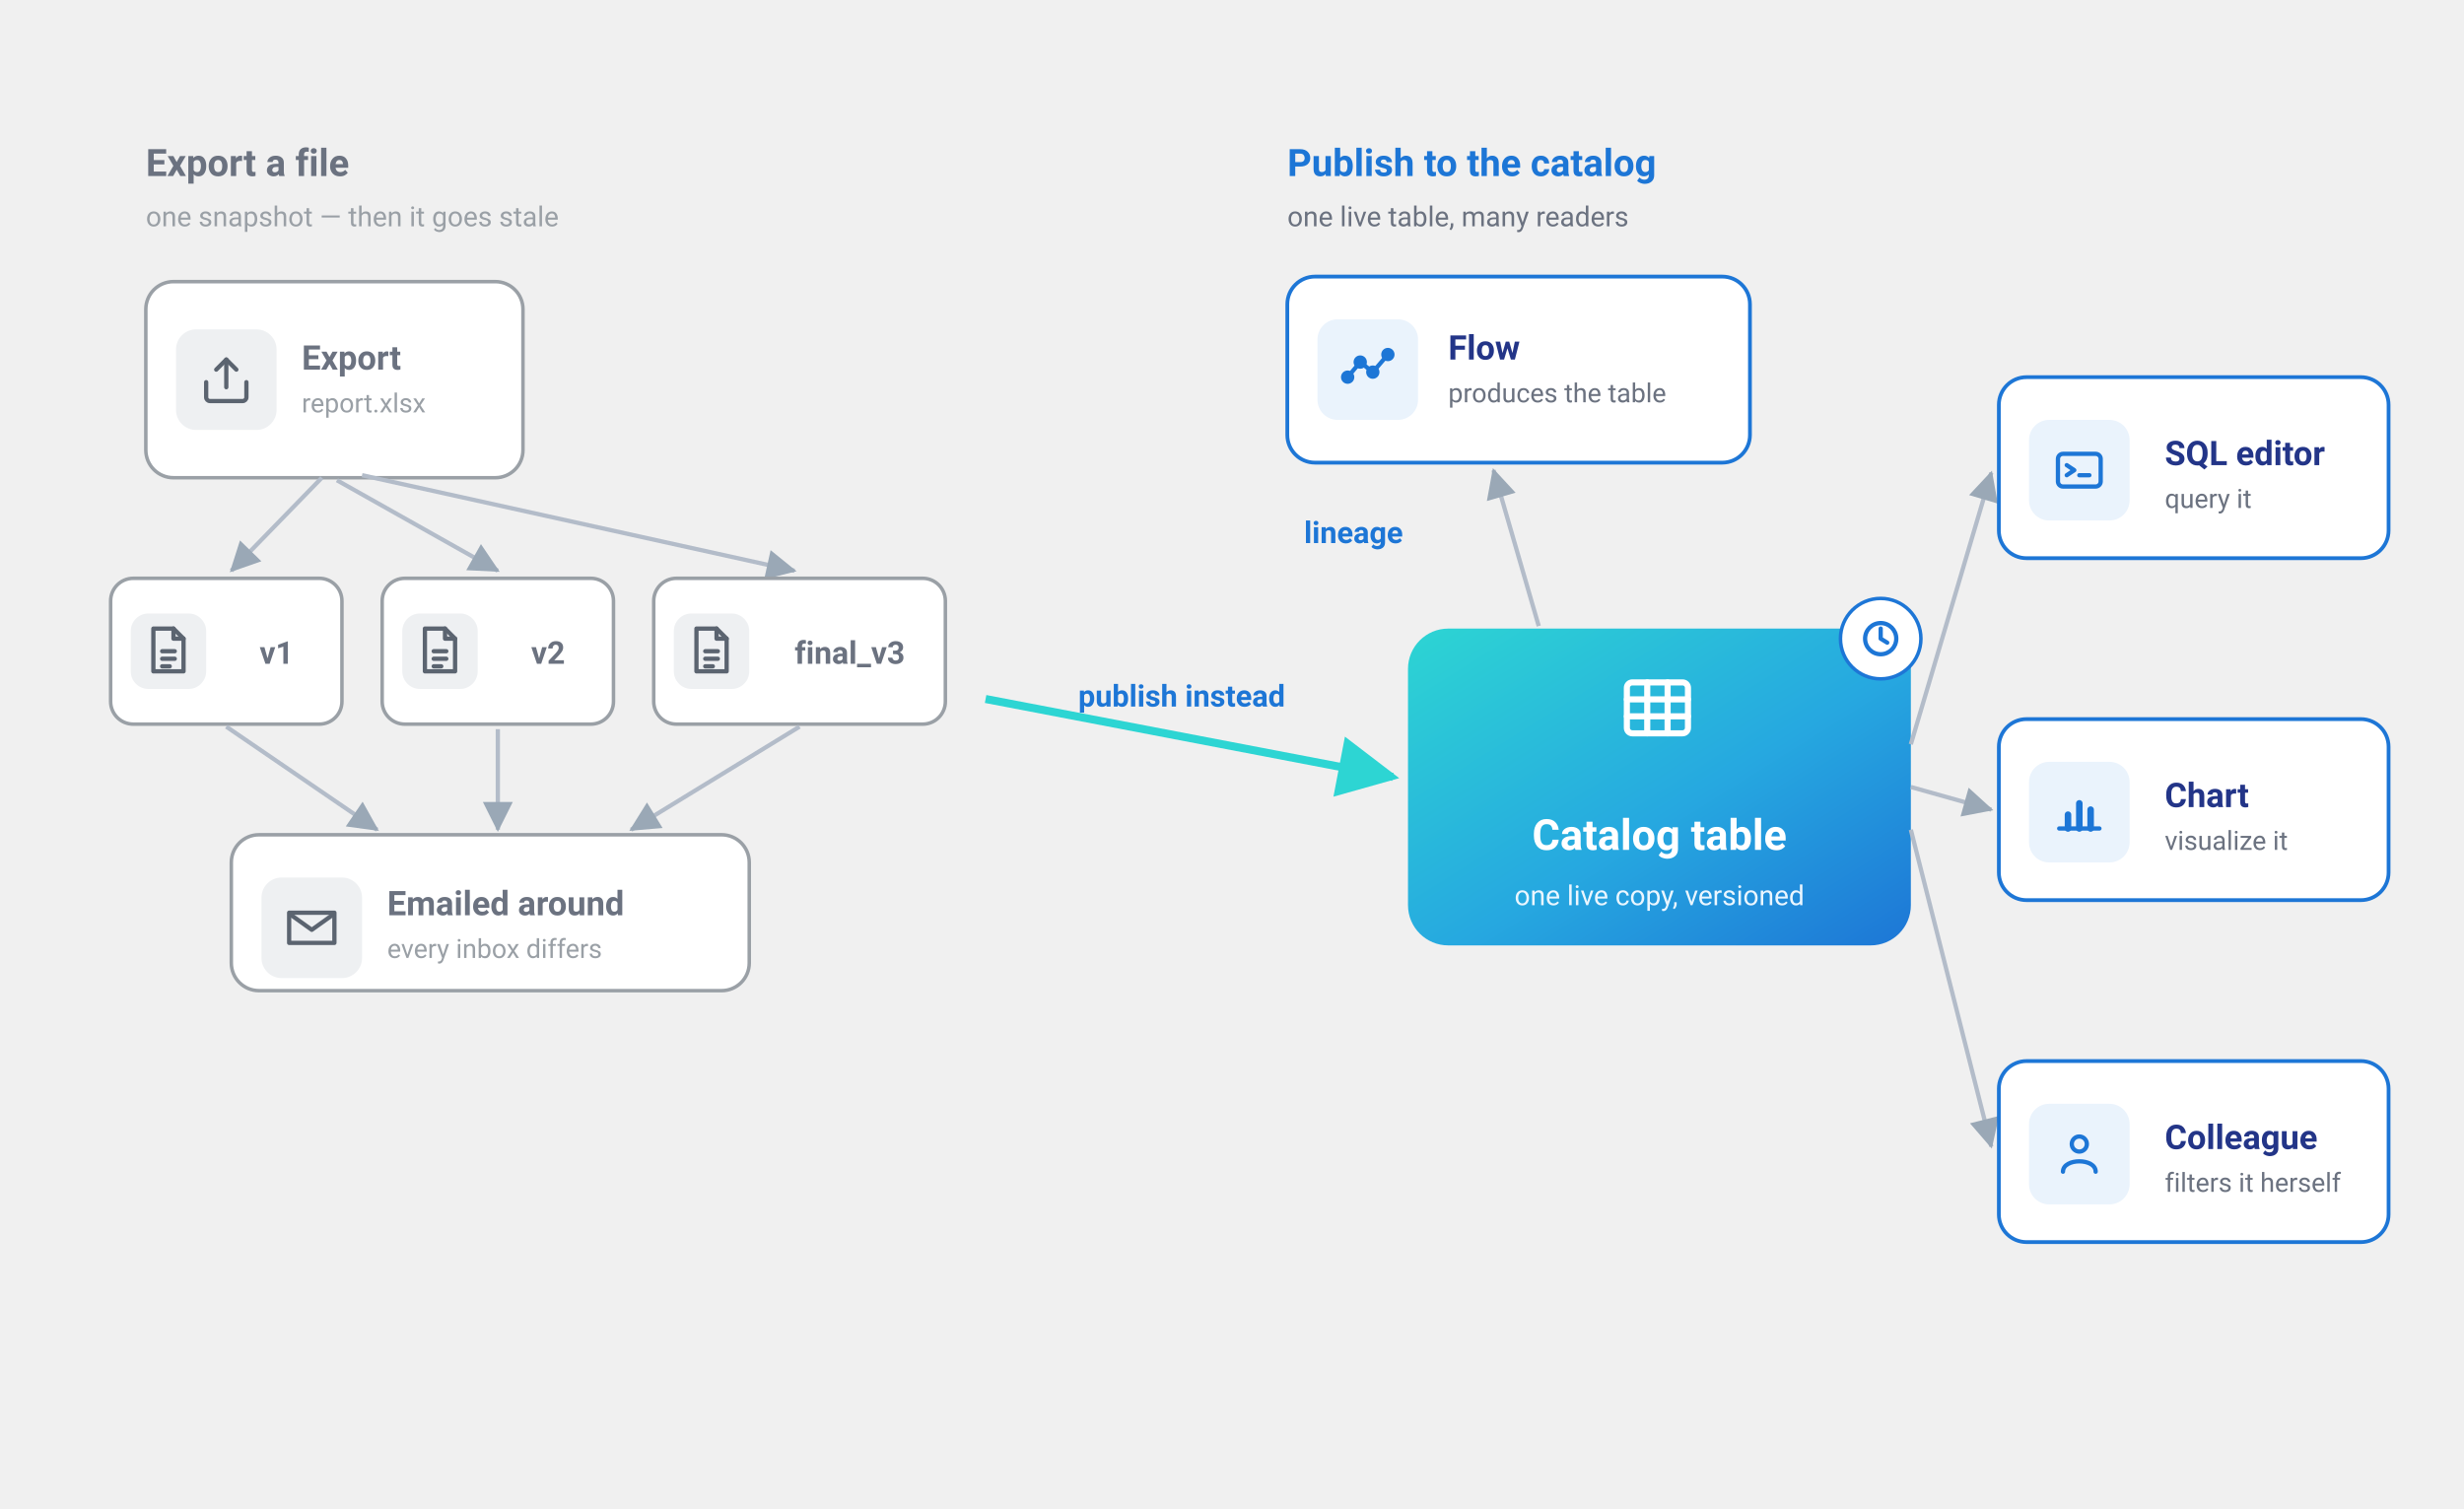
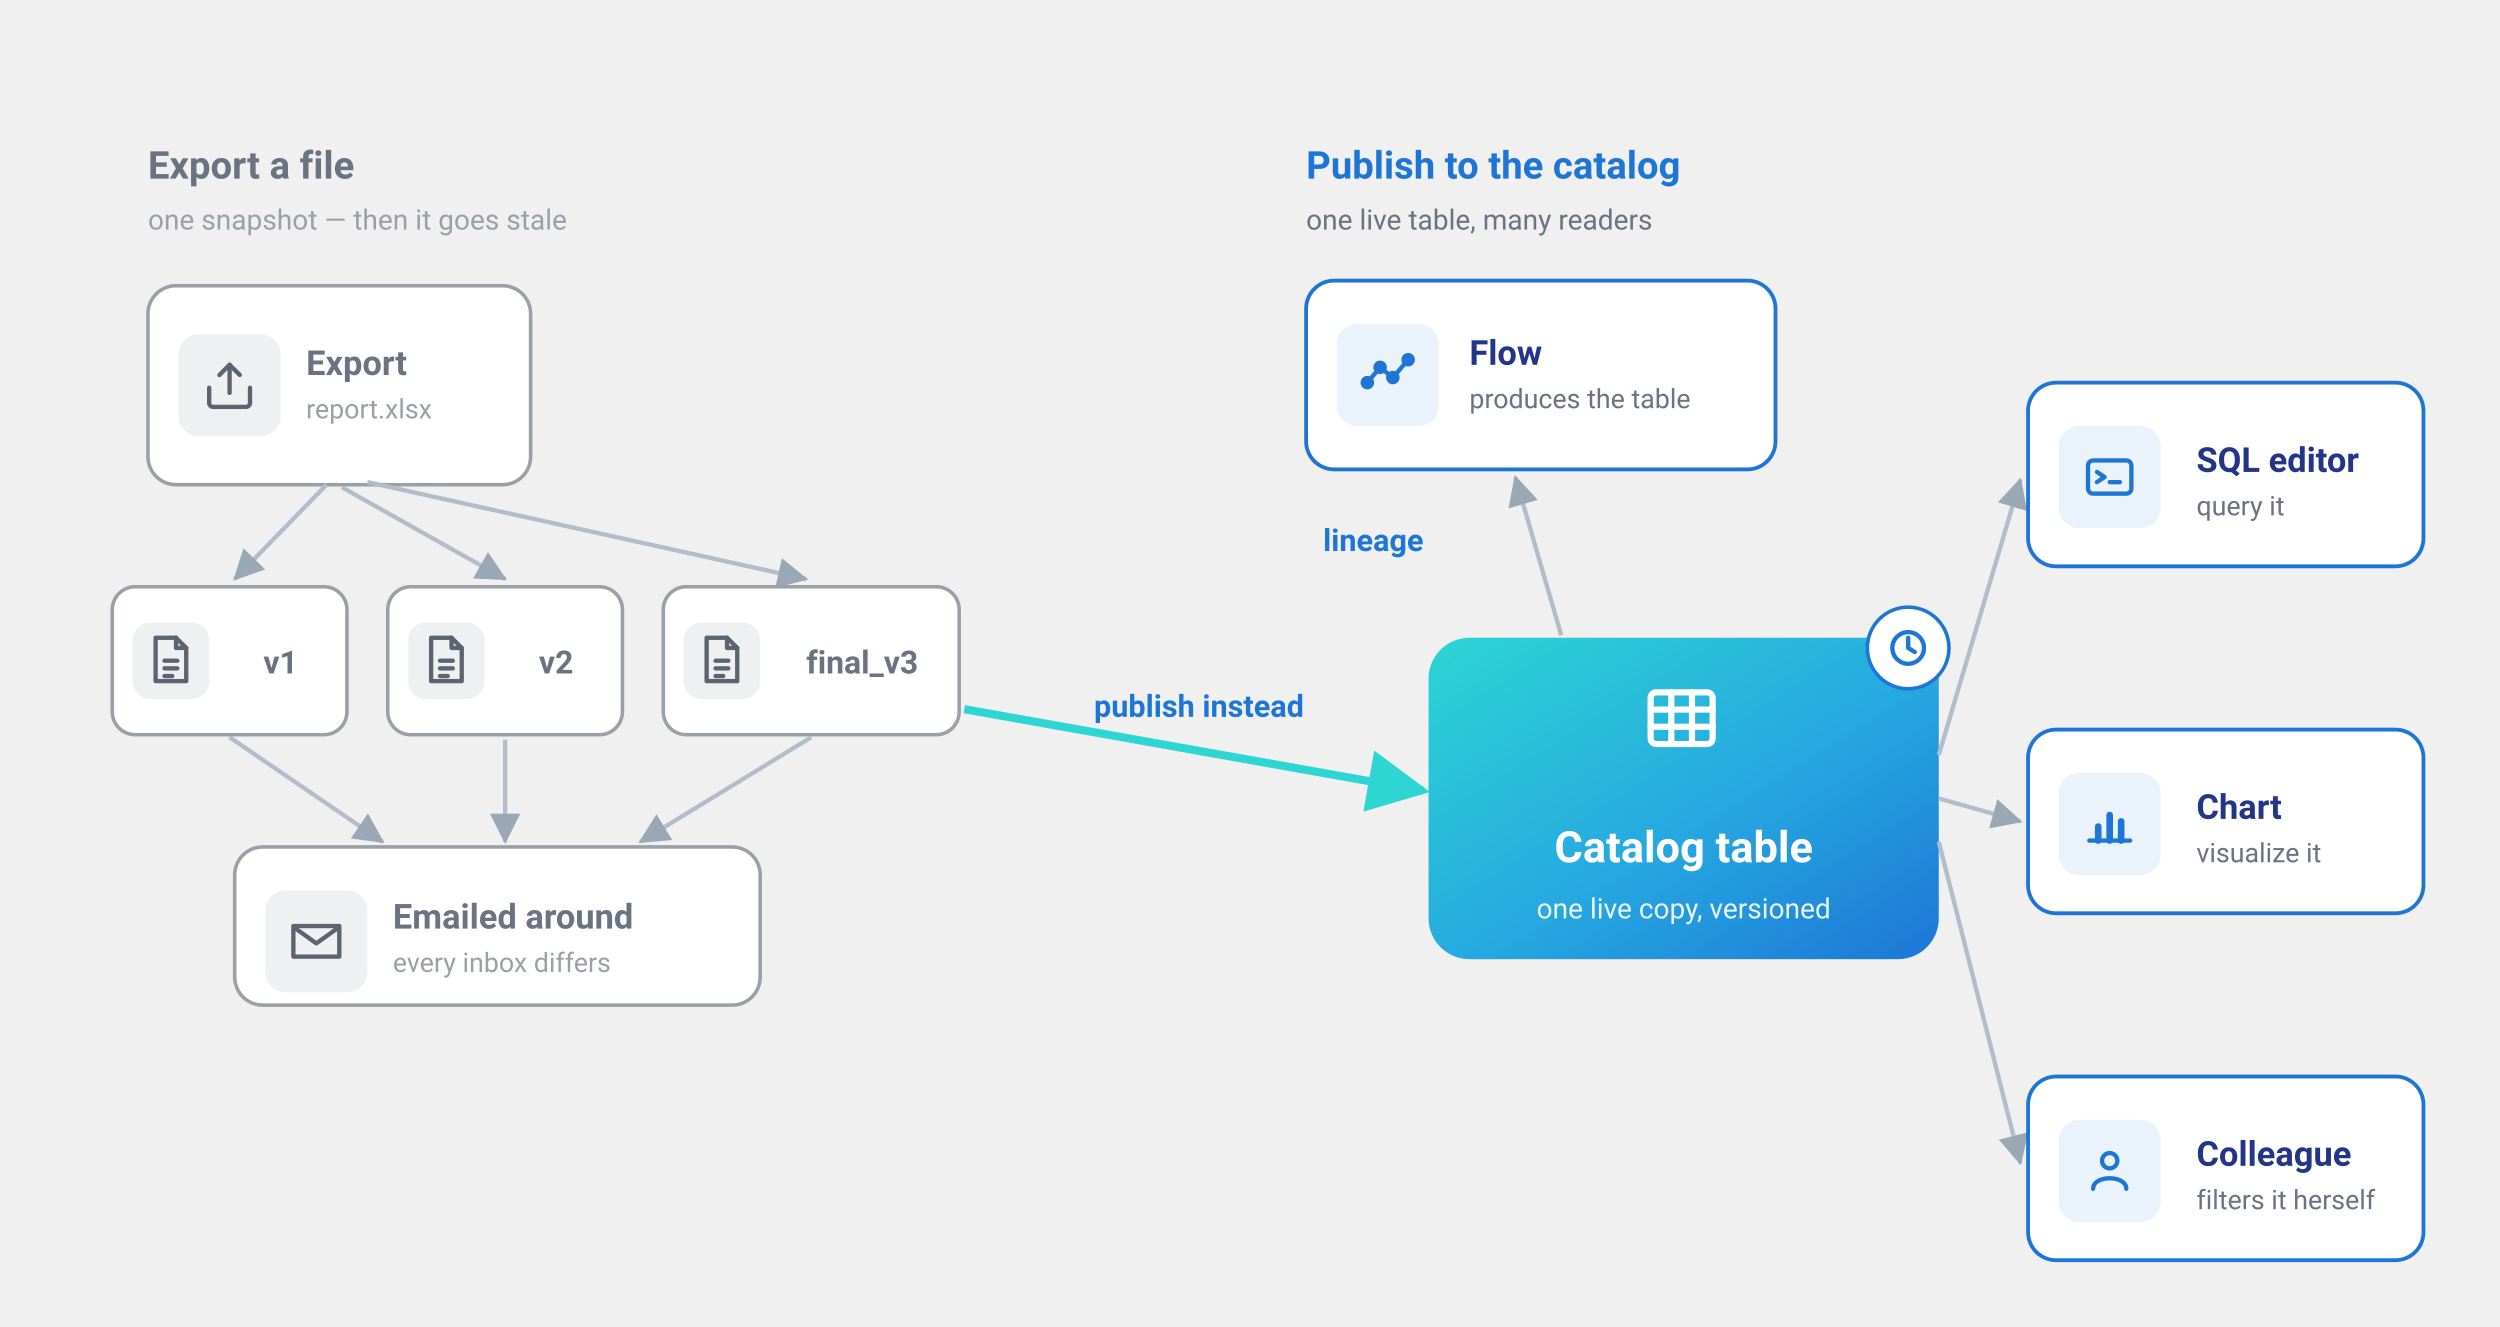
- <svg xmlns="http://www.w3.org/2000/svg" viewBox="0 0 980 600" role="img" aria-label="A left-versus-right mental model contrasting exporting a file — which forks into stale copies v1, v2 and final_v3 that get emailed around — with publishing to the Flowfile catalog, where one versioned live table with lineage back to its flow is read by a SQL editor, a chart, and a colleague.">
+ <svg xmlns="http://www.w3.org/2000/svg" viewBox="0 0 980 520" role="img" aria-label="A left-versus-right mental model contrasting exporting a file — which forks into stale copies v1, v2 and final_v3 that get emailed around — with publishing to the Flowfile catalog, where one versioned live table with lineage back to its flow is read by a SQL editor, a chart, and a colleague.">
  <defs>
    <linearGradient id="brand" x1="0" y1="0" x2="1" y2="1">
      <stop offset="0" stop-color="#2DD5D3" />
      <stop offset="0.55" stop-color="#26A8E0" />
      <stop offset="1" stop-color="#1D76D6" />
    </linearGradient>
    <marker id="ah" markerWidth="10" markerHeight="10" refX="7.5" refY="4.5" orient="auto">
      <path d="M1,1 L8,4.5 L1,8 Z" fill="#9aa8b6" />
    </marker>
    <marker id="ahc" markerWidth="11" markerHeight="11" refX="7.8" refY="5" orient="auto">
      <path d="M1,1.2 L8.6,5 L1,8.8 Z" fill="#2DD5D3" />
    </marker>
  </defs>
  <style>
    .boxg { fill:#ffffff; stroke:#9aa0a6; stroke-width:1.4; }
    .boxb { fill:#ffffff; stroke:#1D76D6; stroke-width:1.5; }
    .chipg{ fill:#eef0f2; }
    .chipb{ fill:#eaf3fc; }
    .icg  { fill:none; stroke:#5b6470; stroke-width:1.7; stroke-linecap:round; stroke-linejoin:round; }
    .icb  { fill:none; stroke:#1D76D6; stroke-width:1.7; stroke-linecap:round; stroke-linejoin:round; }
    .icw  { fill:none; stroke:#ffffff; stroke-width:1.8; stroke-linecap:round; stroke-linejoin:round; }
    .tg   { font-family:Roboto,Arial,sans-serif; font-weight:600; font-size:13.5px; fill:#6b7280; }
    .tb   { font-family:Roboto,Arial,sans-serif; font-weight:600; font-size:13.5px; fill:#233588; }
    .sg   { font-family:Roboto,Arial,sans-serif; font-size:10.5px; fill:#9aa0a6; }
    .sb   { font-family:Roboto,Arial,sans-serif; font-size:10.5px; fill:#6b7280; }
    .hdg  { font-family:Roboto,Arial,sans-serif; font-weight:600; font-size:15px; fill:#6b7280; }
    .hdb  { font-family:Roboto,Arial,sans-serif; font-weight:600; font-size:15px; fill:#1D76D6; }
    .hsg  { font-family:Roboto,Arial,sans-serif; font-size:11px; fill:#9aa0a6; }
    .hsb  { font-family:Roboto,Arial,sans-serif; font-size:11px; fill:#6b7280; }
    .hubt { font-family:Roboto,Arial,sans-serif; font-weight:700; font-size:17px; fill:#ffffff; }
    .hubs { font-family:Roboto,Arial,sans-serif; font-size:11px; fill:#eaf6ff; }
    .vlbl { font-family:Roboto,Arial,sans-serif; font-weight:600; font-size:12.5px; fill:#6b7280; }
    .arw  { fill:none; stroke:#b3bcc9; stroke-width:1.7; }
    .arwc { fill:none; stroke:#2DD5D3; stroke-width:3.2; }
    .rlbl { font-family:Roboto,Arial,sans-serif; font-weight:600; font-size:12px; fill:#1D76D6; }
    .albl { font-family:Roboto,Arial,sans-serif; font-size:11px; fill:#8a93a3; }
  </style>
  <text class="hdg" x="58" y="70">Export a file</text>
  <text class="hsg" x="58" y="90">one snapshot — then it goes stale</text>
  <text class="hdb" x="512" y="70">Publish to the catalog</text>
  <text class="hsb" x="512" y="90">one live table, many readers</text>
  <g>
    <rect class="boxg" x="58" y="112" width="150" height="78" rx="11" />
    <rect class="chipg" x="70" y="131" width="40" height="40" rx="8" />
    <g class="icg" transform="translate(78,139)">
      <path d="M4,13 V19 a1.5,1.5 0 0 0 1.5,1.5 H18.5 a1.5,1.5 0 0 0 1.5,-1.5 V13" />
      <line x1="12" y1="4" x2="12" y2="15" />
      <path d="M8,8 L12,4 L16,8" />
    </g>
    <text class="tg" x="120" y="147">Export</text>
    <text class="sg" x="120" y="164">report.xlsx</text>
  </g>
  <path class="arw" d="M128,190 L92,227" marker-end="url(#ah)" />
  <path class="arw" d="M134,191 L198,227" marker-end="url(#ah)" />
  <path class="arw" d="M144,189 L316,227" marker-end="url(#ah)" />
  <g>
    <rect class="boxg" x="44" y="230" width="92" height="58" rx="9" />
    <rect class="chipg" x="52" y="244" width="30" height="30" rx="7" />
    <g class="icg" transform="translate(55,247)">
      <path d="M6,3 H14 L18,7 V20 H6 Z" />
      <path d="M14,3 V7 H18" />
      <line x1="9.5" y1="12" x2="14.5" y2="12" />
      <line x1="9.5" y1="15" x2="14.5" y2="15" />
      <line x1="9.5" y1="18" x2="12.5" y2="18" />
    </g>
    <text class="vlbl" x="110" y="264" text-anchor="middle">v1</text>
  </g>
  <g>
    <rect class="boxg" x="152" y="230" width="92" height="58" rx="9" />
    <rect class="chipg" x="160" y="244" width="30" height="30" rx="7" />
    <g class="icg" transform="translate(163,247)">
      <path d="M6,3 H14 L18,7 V20 H6 Z" />
      <path d="M14,3 V7 H18" />
      <line x1="9.5" y1="12" x2="14.5" y2="12" />
      <line x1="9.5" y1="15" x2="14.5" y2="15" />
      <line x1="9.5" y1="18" x2="12.5" y2="18" />
    </g>
    <text class="vlbl" x="218" y="264" text-anchor="middle">v2</text>
  </g>
  <g>
    <rect class="boxg" x="260" y="230" width="116" height="58" rx="9" />
    <rect class="chipg" x="268" y="244" width="30" height="30" rx="7" />
    <g class="icg" transform="translate(271,247)">
      <path d="M6,3 H14 L18,7 V20 H6 Z" />
      <path d="M14,3 V7 H18" />
      <line x1="9.5" y1="12" x2="14.5" y2="12" />
      <line x1="9.5" y1="15" x2="14.5" y2="15" />
      <line x1="9.5" y1="18" x2="12.5" y2="18" />
    </g>
    <text class="vlbl" x="338" y="264" text-anchor="middle">final_v3</text>
  </g>
  <path class="arw" d="M90,289 L150,330" marker-end="url(#ah)" />
  <path class="arw" d="M198,290 L198,330" marker-end="url(#ah)" />
  <path class="arw" d="M318,289 L251,330" marker-end="url(#ah)" />
  <g>
    <rect class="boxg" x="92" y="332" width="206" height="62" rx="11" />
    <rect class="chipg" x="104" y="349" width="40" height="40" rx="8" />
    <g class="icg" transform="translate(112,357)">
      <path d="M3,6 H21 V18 H3 Z" />
      <path d="M3.6,6.8 L12,12.8 L20.4,6.8" />
    </g>
    <text class="tg" x="154" y="364">Emailed around</text>
    <text class="sg" x="154" y="381">every inbox differs</text>
  </g>
-   <path class="arwc" d="M392,278 L554,309" marker-end="url(#ahc)" />
+   <path class="arwc" d="M378,278 L558,310" marker-end="url(#ahc)" />
  <text class="rlbl" x="470" y="281" text-anchor="middle">publish instead</text>
  <g>
    <rect class="boxb" x="512" y="110" width="184" height="74" rx="11" />
    <rect class="chipb" x="524" y="127" width="40" height="40" rx="8" />
    <g class="icb" transform="translate(532,135)">
      <path d="M4,15 L9,9 L14,13 L20,6" />
      <circle cx="4" cy="15" r="1.8" fill="#1D76D6" />
      <circle cx="9" cy="9" r="1.8" fill="#1D76D6" />
      <circle cx="14" cy="13" r="1.8" fill="#1D76D6" />
      <circle cx="20" cy="6" r="1.8" fill="#1D76D6" />
    </g>
    <text class="tb" x="576" y="143">Flow</text>
    <text class="sb" x="576" y="160">produces the table</text>
  </g>
  <path class="arw" d="M612,249 L594,187" marker-end="url(#ah)" />
  <text class="rlbl" x="558" y="216" text-anchor="end">lineage</text>
  <rect x="560" y="250" width="200" height="126" rx="16" fill="url(#brand)" />
  <g class="icw" transform="translate(643,266) scale(1.35)">
    <rect x="3" y="4" width="18" height="15" rx="1.6" />
    <line x1="3" y1="9" x2="21" y2="9" />
    <line x1="9" y1="4" x2="9" y2="19" />
    <line x1="15" y1="4" x2="15" y2="19" />
    <line x1="3" y1="14" x2="21" y2="14" />
  </g>
  <text class="hubt" x="660" y="338" text-anchor="middle">Catalog table</text>
  <text class="hubs" x="660" y="360" text-anchor="middle">one live copy, versioned</text>
  <circle cx="748" cy="254" r="16" fill="#ffffff" stroke="#1D76D6" stroke-width="1.4" />
  <g class="icb" transform="translate(740,246)">
    <circle cx="8" cy="8" r="6.2" />
    <path d="M8,4 V8 L10.6,9.6" />
  </g>
  <path class="arw" d="M760,296 L792,188" marker-end="url(#ah)" />
  <path class="arw" d="M760,313 L792,322" marker-end="url(#ah)" />
  <path class="arw" d="M760,330 L792,456" marker-end="url(#ah)" />
  <g>
    <rect class="boxb" x="795" y="150" width="155" height="72" rx="11" />
    <rect class="chipb" x="807" y="167" width="40" height="40" rx="8" />
    <g class="icb" transform="translate(815,175)">
      <rect x="3.5" y="5.5" width="17" height="13" rx="2" />
      <path d="M7,10 L10,12 L7,14" />
      <line x1="12" y1="14" x2="16" y2="14" />
    </g>
    <text class="tb" x="861" y="185">SQL editor</text>
    <text class="sb" x="861" y="202">query it</text>
  </g>
  <g>
    <rect class="boxb" x="795" y="286" width="155" height="72" rx="11" />
    <rect class="chipb" x="807" y="303" width="40" height="40" rx="8" />
    <g class="icb" transform="translate(815,311)">
      <line x1="4" y1="18.5" x2="20" y2="18.5" />
      <line x1="7.5" y1="18.5" x2="7.5" y2="13" stroke-width="2.6" />
      <line x1="12" y1="18.5" x2="12" y2="8.5" stroke-width="2.6" />
      <line x1="16.5" y1="18.5" x2="16.5" y2="11" stroke-width="2.6" />
    </g>
    <text class="tb" x="861" y="321">Chart</text>
    <text class="sb" x="861" y="338">visualize it</text>
  </g>
  <g>
    <rect class="boxb" x="795" y="422" width="155" height="72" rx="11" />
    <rect class="chipb" x="807" y="439" width="40" height="40" rx="8" />
    <g class="icb" transform="translate(815,447)">
      <circle cx="12" cy="8" r="3" />
      <path d="M5.5,19 C5.5,13.5 18.5,13.5 18.5,19" />
    </g>
    <text class="tb" x="861" y="457">Colleague</text>
    <text class="sb" x="861" y="474">filters it herself</text>
  </g>
</svg>
